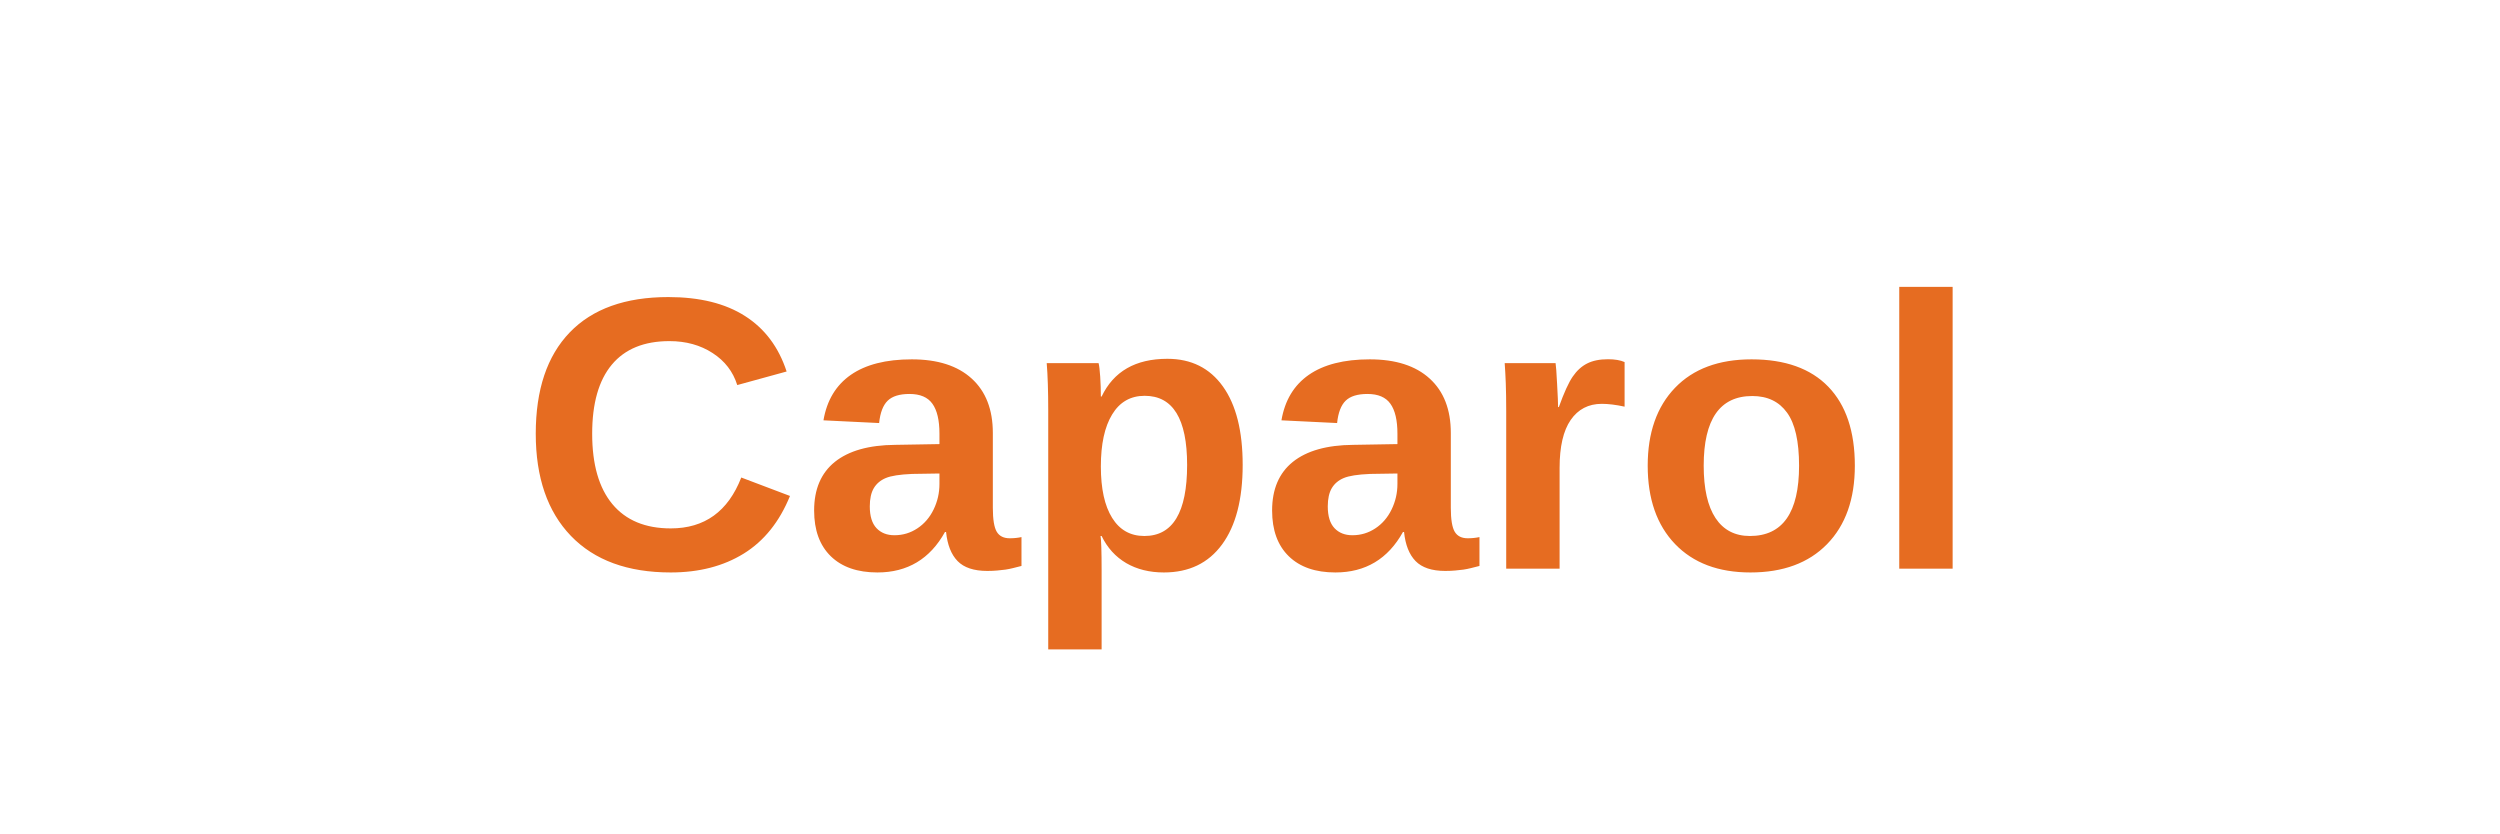
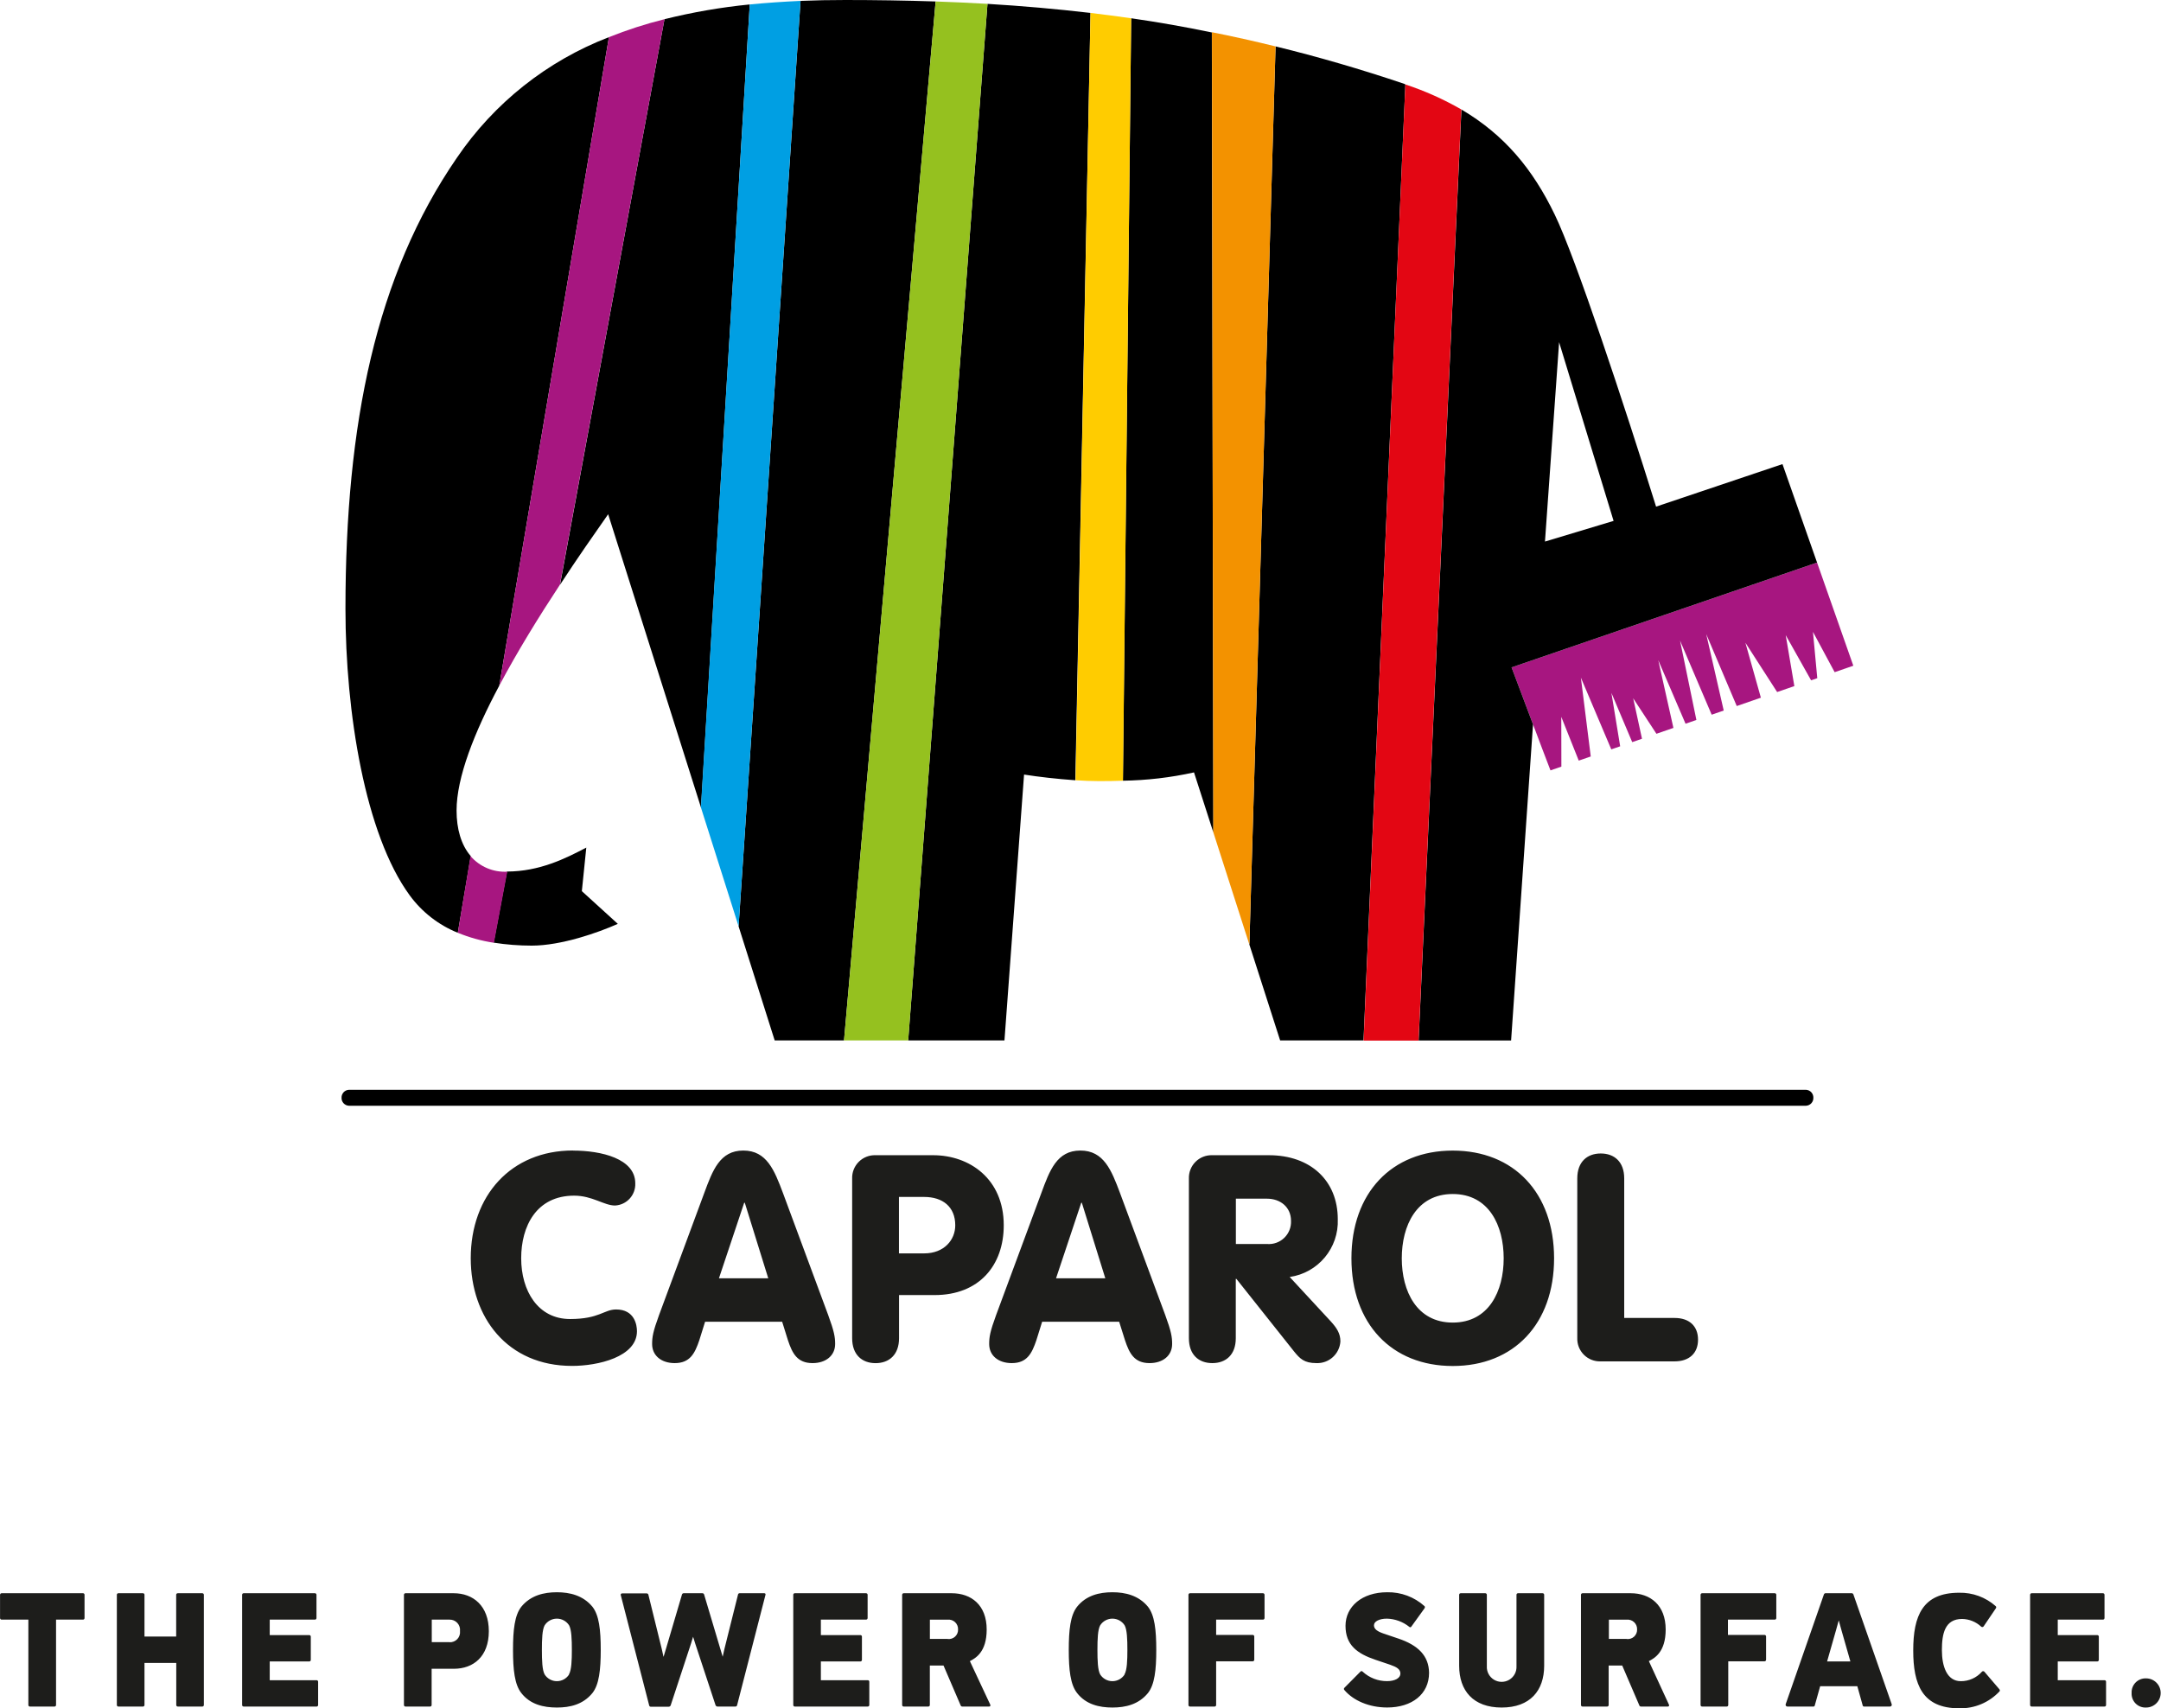
- <svg xmlns="http://www.w3.org/2000/svg" viewBox="0 0 360 120" width="360" height="120" role="img" aria-label="Caparol">
-   <text x="180" y="66" text-anchor="middle" dominant-baseline="middle" font-family="'Plus Jakarta Sans','Segoe UI',Arial,sans-serif" font-size="56" font-weight="800" letter-spacing="0.3" fill="#E66C21">Caparol</text>
+ <svg xmlns="http://www.w3.org/2000/svg" width="648.302" height="512.277" viewBox="0 0 486.22 384.22">
+   <g data-name="Ebene 2">
+     <g data-name="CAPAROL Logo 4c positiv">
+       <path d="m350.8 76.97-3.18 44.86 15.44-4.65z" style="fill:none" />
+       <path d="m351.31 172.5-.02-11.2 3.93 9.85 2.7-.93-2.22-17.74 6.84 16.14 2-.69-1.97-12.02 4.68 11.08 2.2-.76-1.98-9.1 5.23 7.98 3.82-1.32-3.41-15.24 6.14 14.3 2.44-.85-3.68-17.86 7.12 16.68 2.71-.94-3.94-17.21 6.87 16.2 5.43-1.88-3.48-12.36 7.14 11.09 3.87-1.34-1.94-11.46 5.71 10.16 1.39-.48-.97-10.42 4.88 9.07 4.2-1.45-8.16-23.22-68.74 23.59 6.87 18.23 1.89 4.95z" style="fill:#a71680" />
+       <path d="m350.8 76.97-3.18 44.86 15.44-4.65zm-238.47 77.31c-5.56 10.51-9.61 20.66-9.61 28.1 0 4.09 1 7.74 3.14 10.25" style="fill:none" />
+       <path d="M190.24 0c-3.41 0-6.79.06-10.12.2l-13.94 208.25 8.12 25.66h15.6L210.51.33Q200.4 0 190.24 0m31.94.87-17.84 233.24H226l4.41-59.82c3.22.51 7.5 1 11.54 1.28l3.41-172.66C237.57 2 229.87 1.33 222.18.87M119.64 212.78c6.62 0 15-2.94 19.36-4.9l-8.09-7.36 1-9.8c-4.64 2.44-10.51 5.38-17.85 5.39l-3 16a55 55 0 0 0 8.58.67M254.51 4.11l-1.86 171.56a79 79 0 0 0 16-1.87l4.35 13.5-.34-180q-9.17-1.9-18.15-3.19M102.72 182.38c0-7.44 4-17.59 9.61-28.1L137 8.36a73.1 73.1 0 0 0-34.24 27.19C84.58 62 77.72 95.36 77.72 137c0 23.29 4.41 50.75 14.46 64.47a25 25 0 0 0 10.82 8.42l2.91-17.26c-2.18-2.51-3.19-6.16-3.19-10.25M149.5 4.32 126 131.58c3.91-6 7.71-11.42 10.83-15.87l20.89 66L168.69 1a134 134 0 0 0-19.19 3.32M316 18.88c-9.94-3.35-19.57-6.14-29-8.44l-5.89 202.11 6.92 21.56h18.76L316.21 19Zm92.84 107.7-7.78-22.15-28.44 9.57c-7.11-22.8-18.14-56.14-22.8-65.7-4.95-10.26-11.32-17.95-21-23.66l-9.63 209.48H340l4.93-71.12-4.83-12.83ZM350.8 77l12.26 40.21-15.44 4.65Z" />
+       <path d="m137 8.36-24.67 145.92c4.06-7.67 8.93-15.54 13.64-22.7L149.5 4.32A97 97 0 0 0 137 8.36m-31.14 184.27L103 209.89a35.4 35.4 0 0 0 8.13 2.25l3-16a10.18 10.18 0 0 1-8.27-3.51" style="fill:#a71680" />
+       <path d="m168.69 1-11 180.66 8.49 26.77L180.12.2q-5.8.26-11.43.8" style="fill:#009fe3" />
+       <path d="M210.51.33 189.9 234.11h14.44L222.18.87q-5.84-.34-11.67-.54" style="fill:#95c11f" />
+       <path d="M245.36 2.91 242 175.57c1.79.12 3.55.19 5.13.19 1.79 0 3.66 0 5.54-.09l1.84-171.56q-4.59-.66-9.15-1.2" style="fill:#fc0" />
+       <path d="M272.68 7.25 273 187.3l8.11 25.25L287 10.44q-7.23-1.78-14.32-3.19" style="fill:#f39200" />
+       <path d="m316.21 19-9.4 215.15h12.36l9.63-209.52A68 68 0 0 0 316.21 19" style="fill:#e30613" />
+       <path d="M128.93 258.9c6.38 0 14 1.82 14 7.36a4.8 4.8 0 0 1-4.56 5c-2.47 0-5.09-2.22-9.19-2.22-8.53 0-11.92 6.91-11.92 14.08 0 7.36 3.78 13.68 11 13.68 6.58 0 7.63-2.15 10.36-2.15 4.17 0 4.69 3.51 4.69 4.89 0 5.8-8.8 7.81-14.59 7.81-14.59 0-22.81-10.94-22.81-24.23 0-14.08 9.06-24.24 23-24.24m28.43 42.69c-1 2.94-2.08 5.15-5.54 5.15-3 0-5.08-1.69-5.08-4.3 0-1.56.2-2.8 1.56-6.51l10.16-27.44c1.9-5.14 3.53-9.58 8.8-9.58s7 4.44 8.93 9.58l10.17 27.44c1.36 3.71 1.56 4.95 1.56 6.51 0 2.61-2.09 4.3-5.08 4.3-3.46 0-4.56-2.21-5.54-5.15l-1.3-4.16h-17.34Zm15.51-13.94h-11.09l5.68-17h.13Zm37.07-27.69H197a5.09 5.09 0 0 0-5.27 5.28v35.9c0 3.71 2.21 5.61 5.27 5.61s5.28-1.9 5.28-5.61v-9.71h8c10 0 15.56-6.65 15.56-15.7 0-10.49-7.74-15.77-15.89-15.77m-7.69 9.39h5.67c4.17 0 7 2.21 7 6.38 0 3.26-2.47 6.32-7 6.32h-5.67Zm50.86 32.24-1.31-4.16h-17.33l-1.3 4.16c-1 2.94-2.08 5.15-5.54 5.15-3 0-5.08-1.69-5.08-4.3 0-1.56.2-2.8 1.56-6.51l10.17-27.44c1.89-5.14 3.51-9.58 8.79-9.58s7 4.44 8.93 9.58l10.17 27.44c1.36 3.71 1.55 4.95 1.55 6.51 0 2.61-2.08 4.3-5.08 4.3-3.45 0-4.55-2.21-5.53-5.15m-4.43-13.94h-11.08l5.67-17h.13Zm50.69 9.65c1.43 1.56 2.21 2.8 2.21 4.56a5.21 5.21 0 0 1-5.41 4.88c-2.73 0-3.7-1-5-2.6l-13-16.36h-.13v13.36c0 3.71-2.21 5.6-5.28 5.6s-5.27-1.89-5.27-5.6v-35.9a5.09 5.09 0 0 1 5.27-5.28h12.73c9.38 0 15.5 5.73 15.5 14.4a12.62 12.62 0 0 1-10.82 13Zm-21.31-27.56h7c3 0 5.41 1.89 5.41 5a5 5 0 0 1-5.41 5.2h-7Zm48.8-10.82c-13.75 0-22.8 9.52-22.8 24.24s9.05 24.23 22.8 24.23 22.8-9.5 22.8-24.23-9.05-24.24-22.8-24.24m0 9.77c8.14 0 11.46 7.1 11.46 14.47S335 297.6 326.87 297.6s-11.47-7.1-11.47-14.46 3.32-14.47 11.47-14.47m28.02-3.52c0-3.71 2.21-5.6 5.28-5.6s5.28 1.89 5.28 5.6v31.41h11.33c3.32 0 5.28 1.83 5.28 4.89s-2 4.88-5.28 4.88h-16.61a5.09 5.09 0 0 1-5.28-5.28Z" style="fill:#1d1d1b;fill-rule:evenodd" />
+       <path d="M406.36 245.22H78.49a1.74 1.74 0 0 0-1.65 1.78 1.74 1.74 0 0 0 1.65 1.81h327.87a1.74 1.74 0 0 0 1.65-1.81 1.74 1.74 0 0 0-1.65-1.78" />
+       <path d="M18.69 358.5H.37a.35.35 0 0 0-.37.37v5.2a.35.35 0 0 0 .37.37h6v19.2a.34.34 0 0 0 .37.36h5.49a.34.34 0 0 0 .37-.36v-19.2h6.05a.34.34 0 0 0 .36-.37v-5.2a.34.34 0 0 0-.32-.37m26.82 0H40a.35.35 0 0 0-.37.37v9.38H32.5v-9.38a.34.34 0 0 0-.36-.37h-5.5a.34.34 0 0 0-.36.37v24.77a.34.34 0 0 0 .36.36h5.5a.34.34 0 0 0 .36-.36v-9.46h7.15v9.46a.34.34 0 0 0 .35.36h5.49a.34.34 0 0 0 .37-.36v-24.77a.35.35 0 0 0-.35-.37m25.69 19.57H60.68v-4.22h8.87a.34.34 0 0 0 .37-.36v-5.21a.34.34 0 0 0-.37-.36h-8.87v-3.48h10.15a.35.35 0 0 0 .37-.37v-5.2a.35.35 0 0 0-.37-.37h-16a.34.34 0 0 0-.36.37v24.77a.34.34 0 0 0 .36.36H71.2a.34.34 0 0 0 .37-.36v-5.21a.34.34 0 0 0-.37-.36m30.86-19.57H91.25a.35.35 0 0 0-.37.37v24.77a.34.34 0 0 0 .37.36h5.49a.34.34 0 0 0 .37-.36v-8.14h5c4.39 0 7.87-2.75 7.87-8.46s-3.53-8.54-7.92-8.54m-.92 11h-4v-5.06h4a2.31 2.31 0 0 1 2.35 2.57 2.26 2.26 0 0 1-2.35 2.52Zm24.15-11.22c-2.93 0-5.9.7-8 3.26-1.5 1.91-1.87 5.2-1.87 9.71s.37 7.81 1.87 9.71c2 2.57 5 3.26 8 3.26s5.9-.69 8-3.26c1.5-1.9 1.87-5.2 1.87-9.71s-.37-7.8-1.87-9.71c-2.1-2.54-5.07-3.26-8-3.26m2.75 18.5a3.26 3.26 0 0 1-5.5 0c-.55-1-.62-3.15-.62-5.53s.07-4.54.62-5.53a3.27 3.27 0 0 1 5.5 0c.55 1 .62 3.22.62 5.53s-.07 4.54-.66 5.53Zm43.9-18.28h-5.5a.36.36 0 0 0-.4.33L163 371l-.4 1.79-.55-1.83-3.63-12.17a.39.39 0 0 0-.4-.29h-4.18a.39.39 0 0 0-.4.29l-3.6 12.21-.55 1.83-.4-1.79-3-12.17a.38.38 0 0 0-.41-.33H140c-.25 0-.4.15-.33.4l6.38 24.77a.37.37 0 0 0 .4.33h4a.49.49 0 0 0 .44-.29l4.58-13.92.47-1.54.48 1.54 4.58 13.88a.48.48 0 0 0 .44.29h4a.38.38 0 0 0 .41-.33l6.37-24.77c.08-.25-.03-.4-.28-.4m23.27 19.57h-10.52v-4.22h8.87a.34.34 0 0 0 .37-.36v-5.21a.34.34 0 0 0-.37-.36h-8.87v-3.48h10.15a.35.35 0 0 0 .37-.37v-5.2a.35.35 0 0 0-.37-.37h-16a.34.34 0 0 0-.36.37v24.77a.34.34 0 0 0 .36.36h16.38a.34.34 0 0 0 .37-.36v-5.21a.34.34 0 0 0-.38-.36m23.01-4.29c1.25-.66 3.78-2 3.78-7.11 0-5.53-3.48-8.17-7.88-8.17h-10.77a.35.35 0 0 0-.37.37v24.77a.34.34 0 0 0 .37.36h5.49a.34.34 0 0 0 .37-.36v-8.87h3.08l3.84 8.94a.39.39 0 0 0 .41.29h6c.26 0 .37-.18.26-.44Zm-5-5h-4v-4.33h4a2.12 2.12 0 0 1 2.34 2.2 2.08 2.08 0 0 1-2.32 2.15Zm37.07-10.5c-2.93 0-5.9.7-7.95 3.26-1.5 1.91-1.87 5.2-1.87 9.71s.37 7.81 1.87 9.71c2 2.57 5 3.26 7.95 3.26s5.9-.69 8-3.26c1.5-1.9 1.87-5.2 1.87-9.71s-.37-7.8-1.87-9.71c-2.1-2.54-5.07-3.26-8-3.26m2.75 18.5a3.26 3.26 0 0 1-5.5 0c-.55-1-.62-3.15-.62-5.53s.07-4.54.62-5.53a3.27 3.27 0 0 1 5.5 0c.55 1 .62 3.22.62 5.53s-.07 4.54-.66 5.53Zm31.11-18.28h-16.38a.35.35 0 0 0-.37.37v24.77a.34.34 0 0 0 .37.36h5.5a.34.34 0 0 0 .36-.36v-9.82h8.21a.35.35 0 0 0 .37-.37v-5.2a.35.35 0 0 0-.37-.37h-8.21v-3.44h10.52a.35.35 0 0 0 .37-.37v-5.2a.35.35 0 0 0-.37-.37m30.45 10.19-3.26-1.1c-1.39-.48-2.2-1-2.2-1.87s1.18-1.5 2.93-1.5a8.4 8.4 0 0 1 5 1.83.3.3 0 0 0 .51-.08l2.93-4.06c.11-.19.15-.37 0-.51a12.2 12.2 0 0 0-8.39-3.12c-5.67 0-9.38 3.23-9.38 7.55s2.61 6.26 6.78 7.66l3.26 1.1c1.47.51 2.31 1 2.31 2s-1.21 1.69-3 1.69a8 8 0 0 1-5.49-2.13.32.32 0 0 0-.51 0l-3.6 3.63a.35.35 0 0 0 0 .51c2 2.35 5.53 3.92 9.63 3.92 5.57 0 9.42-3 9.42-7.8-.05-3.84-2.47-6.22-6.94-7.72m32.47-10.19h-5.5a.34.34 0 0 0-.36.37v16.05a3.34 3.34 0 1 1-6.67 0v-16.05a.35.35 0 0 0-.37-.37h-5.49a.35.35 0 0 0-.37.37v15.94c0 5.6 3.15 9.41 9.56 9.41s9.57-3.81 9.57-9.41v-15.94a.35.35 0 0 0-.37-.37M371 373.78c1.25-.66 3.78-2 3.78-7.11 0-5.53-3.48-8.17-7.88-8.17h-10.81a.35.35 0 0 0-.37.37v24.77a.34.34 0 0 0 .37.36h5.49a.34.34 0 0 0 .37-.36v-8.87H365l3.84 8.94a.39.39 0 0 0 .41.29h6c.26 0 .37-.18.26-.44Zm-5-5h-4v-4.33h4a2.13 2.13 0 0 1 2.35 2.2 2.09 2.09 0 0 1-2.35 2.15Zm33.33-10.28H383a.35.35 0 0 0-.37.37v24.77a.34.34 0 0 0 .37.36h5.5a.34.34 0 0 0 .36-.36v-9.82H397a.35.35 0 0 0 .37-.37v-5.2a.35.35 0 0 0-.37-.37h-8.21v-3.44h10.52a.34.34 0 0 0 .36-.37v-5.2a.34.34 0 0 0-.34-.37m17.67.22a.38.38 0 0 0-.33-.22h-5.94a.38.38 0 0 0-.33.22l-8.61 24.73a.4.4 0 0 0 .41.55h5.8a.3.3 0 0 0 .33-.25l1.21-4.33h8.36l1.21 4.33a.3.3 0 0 0 .33.25h5.79a.4.4 0 0 0 .4-.55Zm-5.9 15.13 2-7 .62-2.24.62 2.24 2 7Zm35.39 2.31a.37.37 0 0 0-.55 0 6.28 6.28 0 0 1-4.76 2.13c-3.12 0-4.25-3.34-4.25-7s.66-7 4.54-7a6.45 6.45 0 0 1 4.29 1.72.37.37 0 0 0 .58-.08l2.75-4.06a.35.35 0 0 0-.07-.48 12 12 0 0 0-8.21-3c-8.24 0-10.33 5.2-10.33 13 0 7.59 2 13 10.33 13a12 12 0 0 0 9.13-3.85.42.42 0 0 0-.08-.44Zm27.01 1.91H463v-4.22h8.87a.34.34 0 0 0 .37-.36v-5.21a.34.34 0 0 0-.37-.36H463v-3.48h10.15a.35.35 0 0 0 .37-.37v-5.2a.35.35 0 0 0-.37-.37h-16a.35.35 0 0 0-.37.37v24.77a.34.34 0 0 0 .37.36h16.35a.34.34 0 0 0 .37-.36v-5.21a.34.34 0 0 0-.37-.36m9.38-.41a3.13 3.13 0 0 0-3.26 3.3 3.1 3.1 0 0 0 3.26 3.26 3.28 3.28 0 1 0 0-6.56" style="fill:#1d1d1b" />
+     </g>
+   </g>
</svg>
